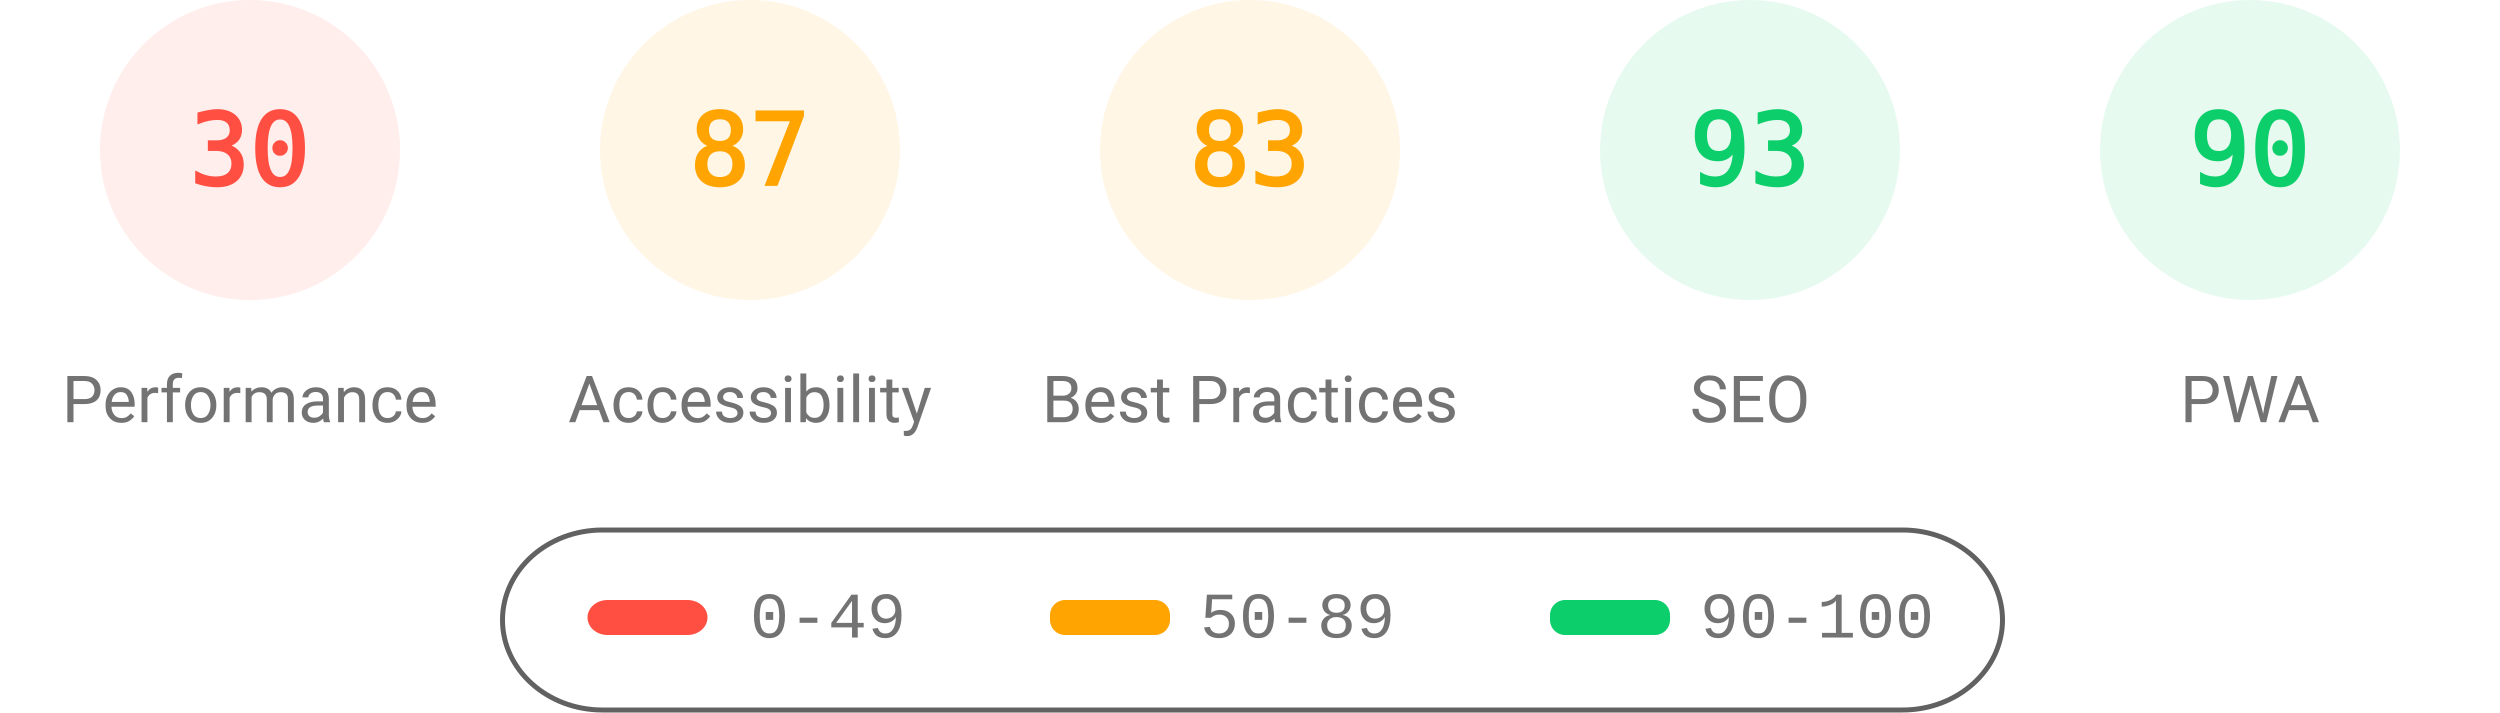
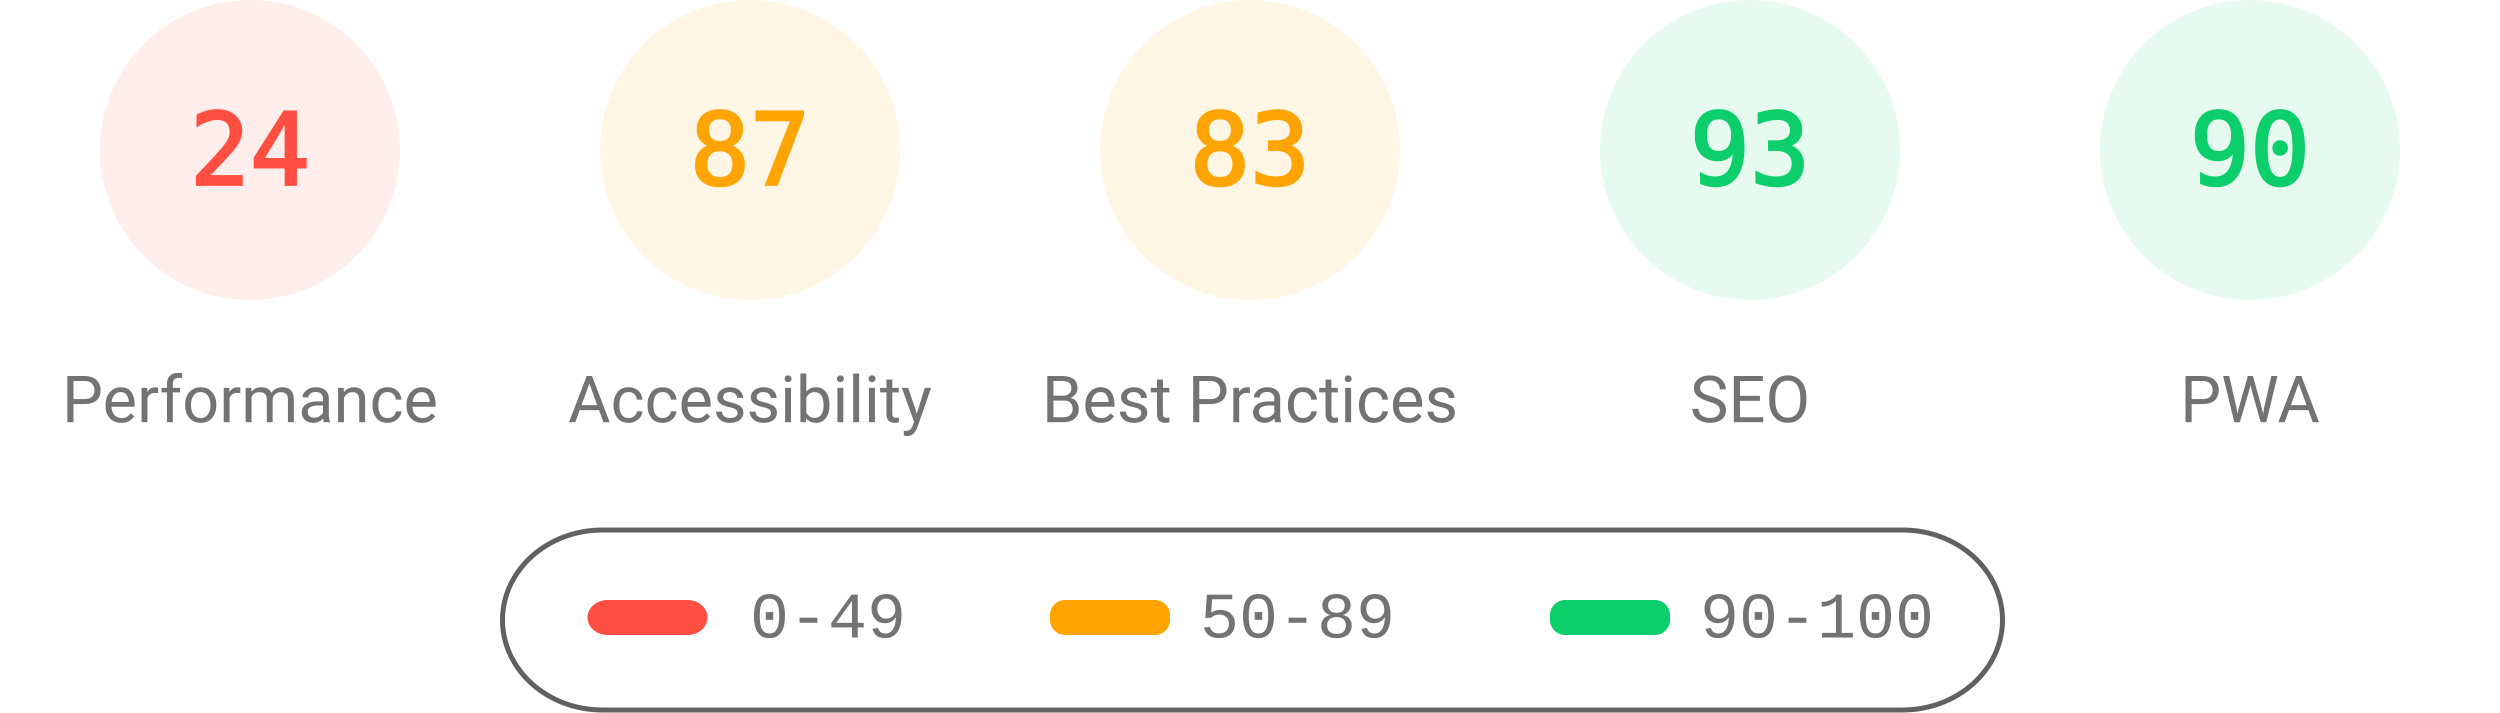
<svg xmlns="http://www.w3.org/2000/svg" fill="none" width="1000" height="285">
  <style>.gauge-base{opacity:.1}.gauge-arc{fill:none;animation-delay:250ms;stroke-linecap:round;transform:rotate(-90deg);transform-origin:100px 60px;animation:load-gauge 1s ease forwards}.guage-text{font-size:40px;font-family:monospace;text-align:center}.guage-red{color:#ff4e42;fill:#ff4e42;stroke:#ff4e42}.guage-orange{color:#ffa400;fill:#ffa400;stroke:#ffa400}.guage-green{color:#0cce6b;fill:#0cce6b;stroke:#0cce6b}.guage-undefined{color:#5c5c5c;fill:#5c5c5c;stroke:#5c5c5c}.guage-title{color:#737373;fill:#737373;stroke:none;font-size:26px;line-height:26px;font-family:Roboto,Halvetica,Arial,sans-serif}@keyframes load-gauge{from{stroke-dasharray:0 352.858}}</style>
  <svg class="guage-div guage-perf guage-red" viewBox="0 0 200 200" width="200" height="200">
    <circle class="gauge-base" r="56" cx="100" cy="60" stroke-width="8" />
-     <circle class="gauge-arc guage-arc-1" r="56" cx="100" cy="60" stroke-width="8" style="stroke-dasharray:105.557,351.858" />
-     <text class="guage-text" x="100" y="60" alignment-baseline="central" dominant-baseline="central" text-anchor="middle">30</text>
+     <circle class="gauge-arc guage-arc-1" r="56" cx="100" cy="60" stroke-width="8" style="stroke-dasharray:84.446,351.858" />
+     <text class="guage-text" x="100" y="60" alignment-baseline="central" dominant-baseline="central" text-anchor="middle">24</text>
    <text class="guage-title" x="100" y="160" alignment-baseline="central" dominant-baseline="central" text-anchor="middle">Performance</text>
  </svg>
  <svg class="guage-div guage-acc guage-orange" viewBox="0 0 200 200" width="200" height="200" x="200">
    <circle class="gauge-base" r="56" cx="100" cy="60" stroke-width="8" />
    <circle class="gauge-arc guage-arc-2" r="56" cx="100" cy="60" stroke-width="8" style="stroke-dasharray:306.116,351.858" />
    <text class="guage-text" x="100" y="60" alignment-baseline="central" dominant-baseline="central" text-anchor="middle">87</text>
    <text class="guage-title" x="100" y="160" alignment-baseline="central" dominant-baseline="central" text-anchor="middle">Accessibility</text>
  </svg>
  <svg class="guage-div guage-best guage-orange" viewBox="0 0 200 200" width="200" height="200" x="400">
    <circle class="gauge-base" r="56" cx="100" cy="60" stroke-width="8" />
    <circle class="gauge-arc guage-arc-3" r="56" cx="100" cy="60" stroke-width="8" style="stroke-dasharray:292.042,351.858" />
    <text class="guage-text" x="100" y="60" alignment-baseline="central" dominant-baseline="central" text-anchor="middle">83</text>
    <text class="guage-title" x="100" y="160" alignment-baseline="central" dominant-baseline="central" text-anchor="middle">Best Practices</text>
  </svg>
  <svg class="guage-div guage-seo guage-green" viewBox="0 0 200 200" width="200" height="200" x="600">
    <circle class="gauge-base" r="56" cx="100" cy="60" stroke-width="8" />
    <circle class="gauge-arc guage-arc-4" r="56" cx="100" cy="60" stroke-width="8" style="stroke-dasharray:327.228,351.858" />
    <text class="guage-text" x="100" y="60" alignment-baseline="central" dominant-baseline="central" text-anchor="middle">93</text>
    <text class="guage-title" x="100" y="160" alignment-baseline="central" dominant-baseline="central" text-anchor="middle">SEO</text>
  </svg>
  <svg class="guage-div guage-pwa guage-green" viewBox="0 0 200 200" width="200" height="200" x="800">
    <circle class="gauge-base" r="56" cx="100" cy="60" stroke-width="8" />
    <circle class="gauge-arc guage-arc-4" r="56" cx="100" cy="60" stroke-width="8" style="stroke-dasharray:316.672,351.858" />
    <text class="guage-text" x="100" y="60" alignment-baseline="central" dominant-baseline="central" text-anchor="middle">90</text>
    <text class="guage-title" x="100" y="160" alignment-baseline="central" dominant-baseline="central" text-anchor="middle">PWA</text>
  </svg>
  <svg width="604" height="76" x="200" y="210">
    <path fill="none" id="canvas_background" d="M-1-1h604v80H-1z" />
    <rect fill-opacity="0" stroke="#616161" stroke-width="2" rx="40" id="svg_2" height="72" width="600" y="2" x="1" fill="#000" />
    <rect stroke="#000" rx="8" id="svg_3" height="14" width="48" y="30" x="35" stroke-opacity="null" stroke-width="0" fill="#ff4e42" />
    <rect stroke="#000" rx="6" id="svg_4" height="14" width="48" y="30" x="220" stroke-opacity="null" stroke-width="0" fill="#ffa400" />
    <rect stroke="#000" rx="6" id="svg_5" height="14" width="48" y="30" x="420" stroke-opacity="null" stroke-width="0" fill="#0cce6b" />
    <text xml:space="preserve" text-anchor="start" font-family="'Courier New', Courier, monospace" font-size="26" id="svg_6" y="45" x="100" stroke-opacity="null" stroke-width="0" stroke="#000" fill="#737373">0-49</text>
    <text xml:space="preserve" text-anchor="start" font-family="'Courier New', Courier, monospace" font-size="26" id="svg_7" y="45" x="280" stroke-opacity="null" stroke-width="0" stroke="#000" fill="#737373">50-89</text>
    <text xml:space="preserve" text-anchor="start" font-family="'Courier New', Courier, monospace" font-size="26" id="svg_8" y="45" x="480" stroke-opacity="null" stroke-width="0" stroke="#000" fill="#737373">90-100</text>
  </svg>
</svg>
